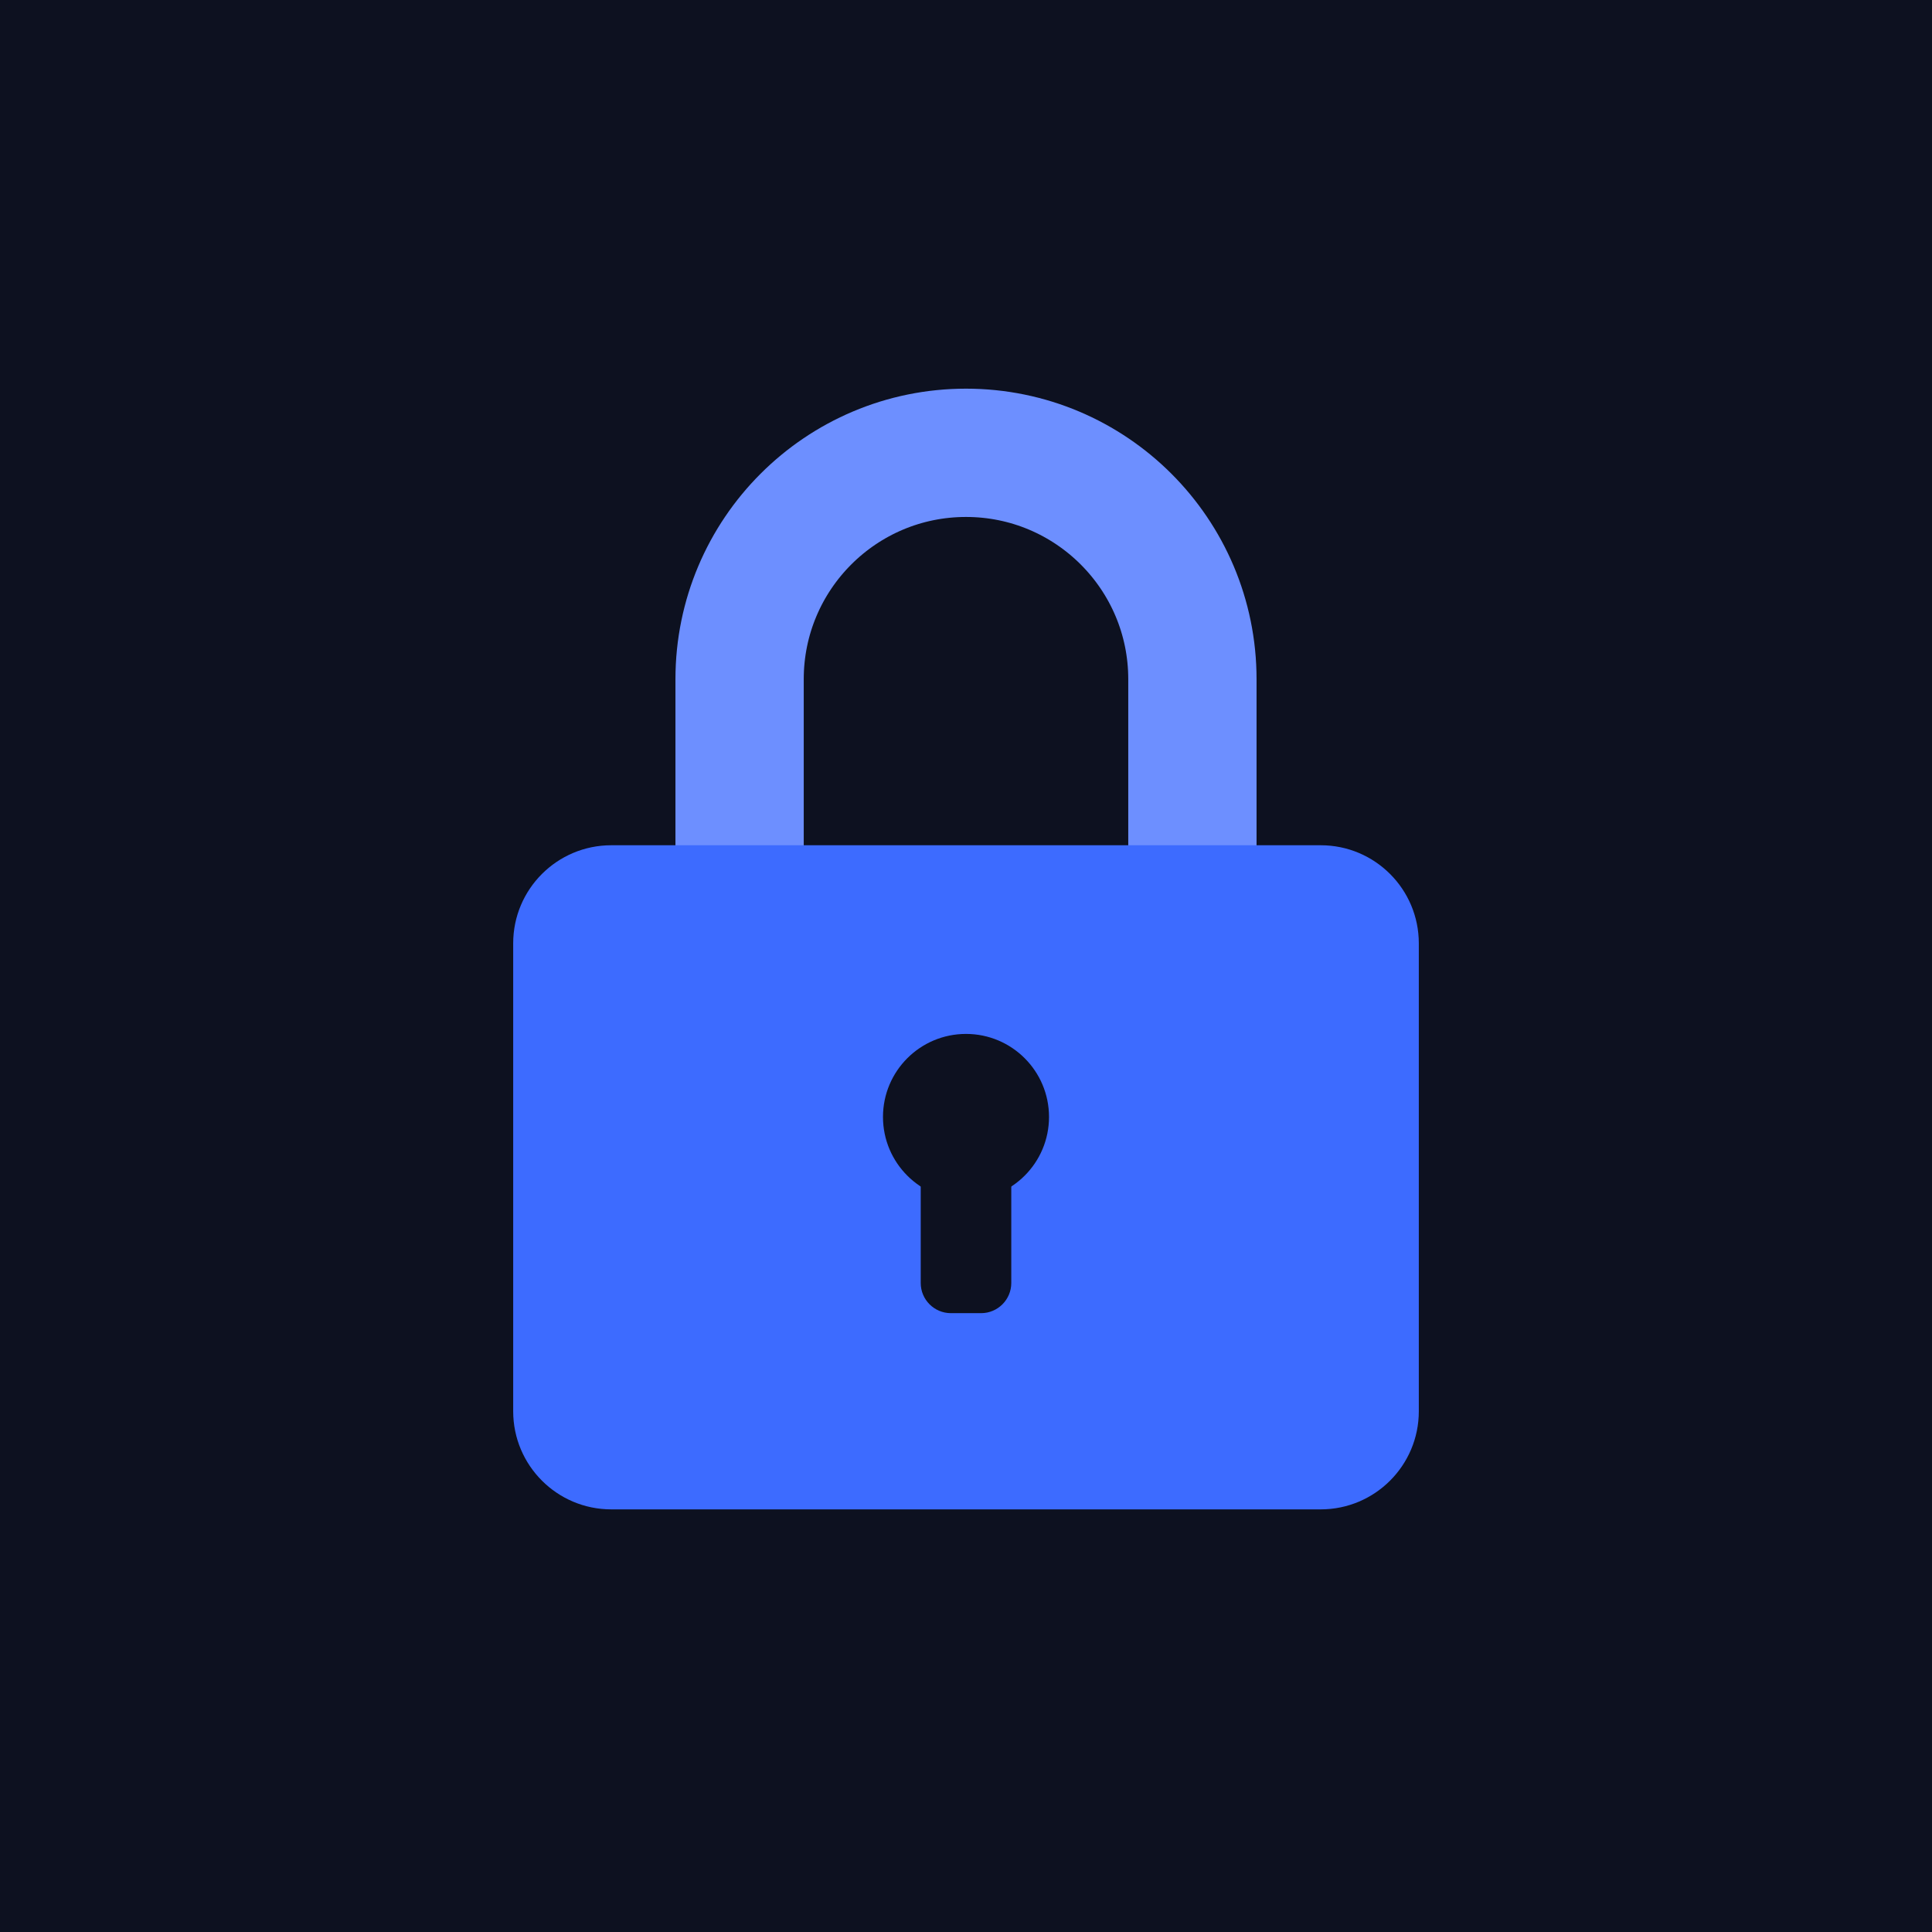
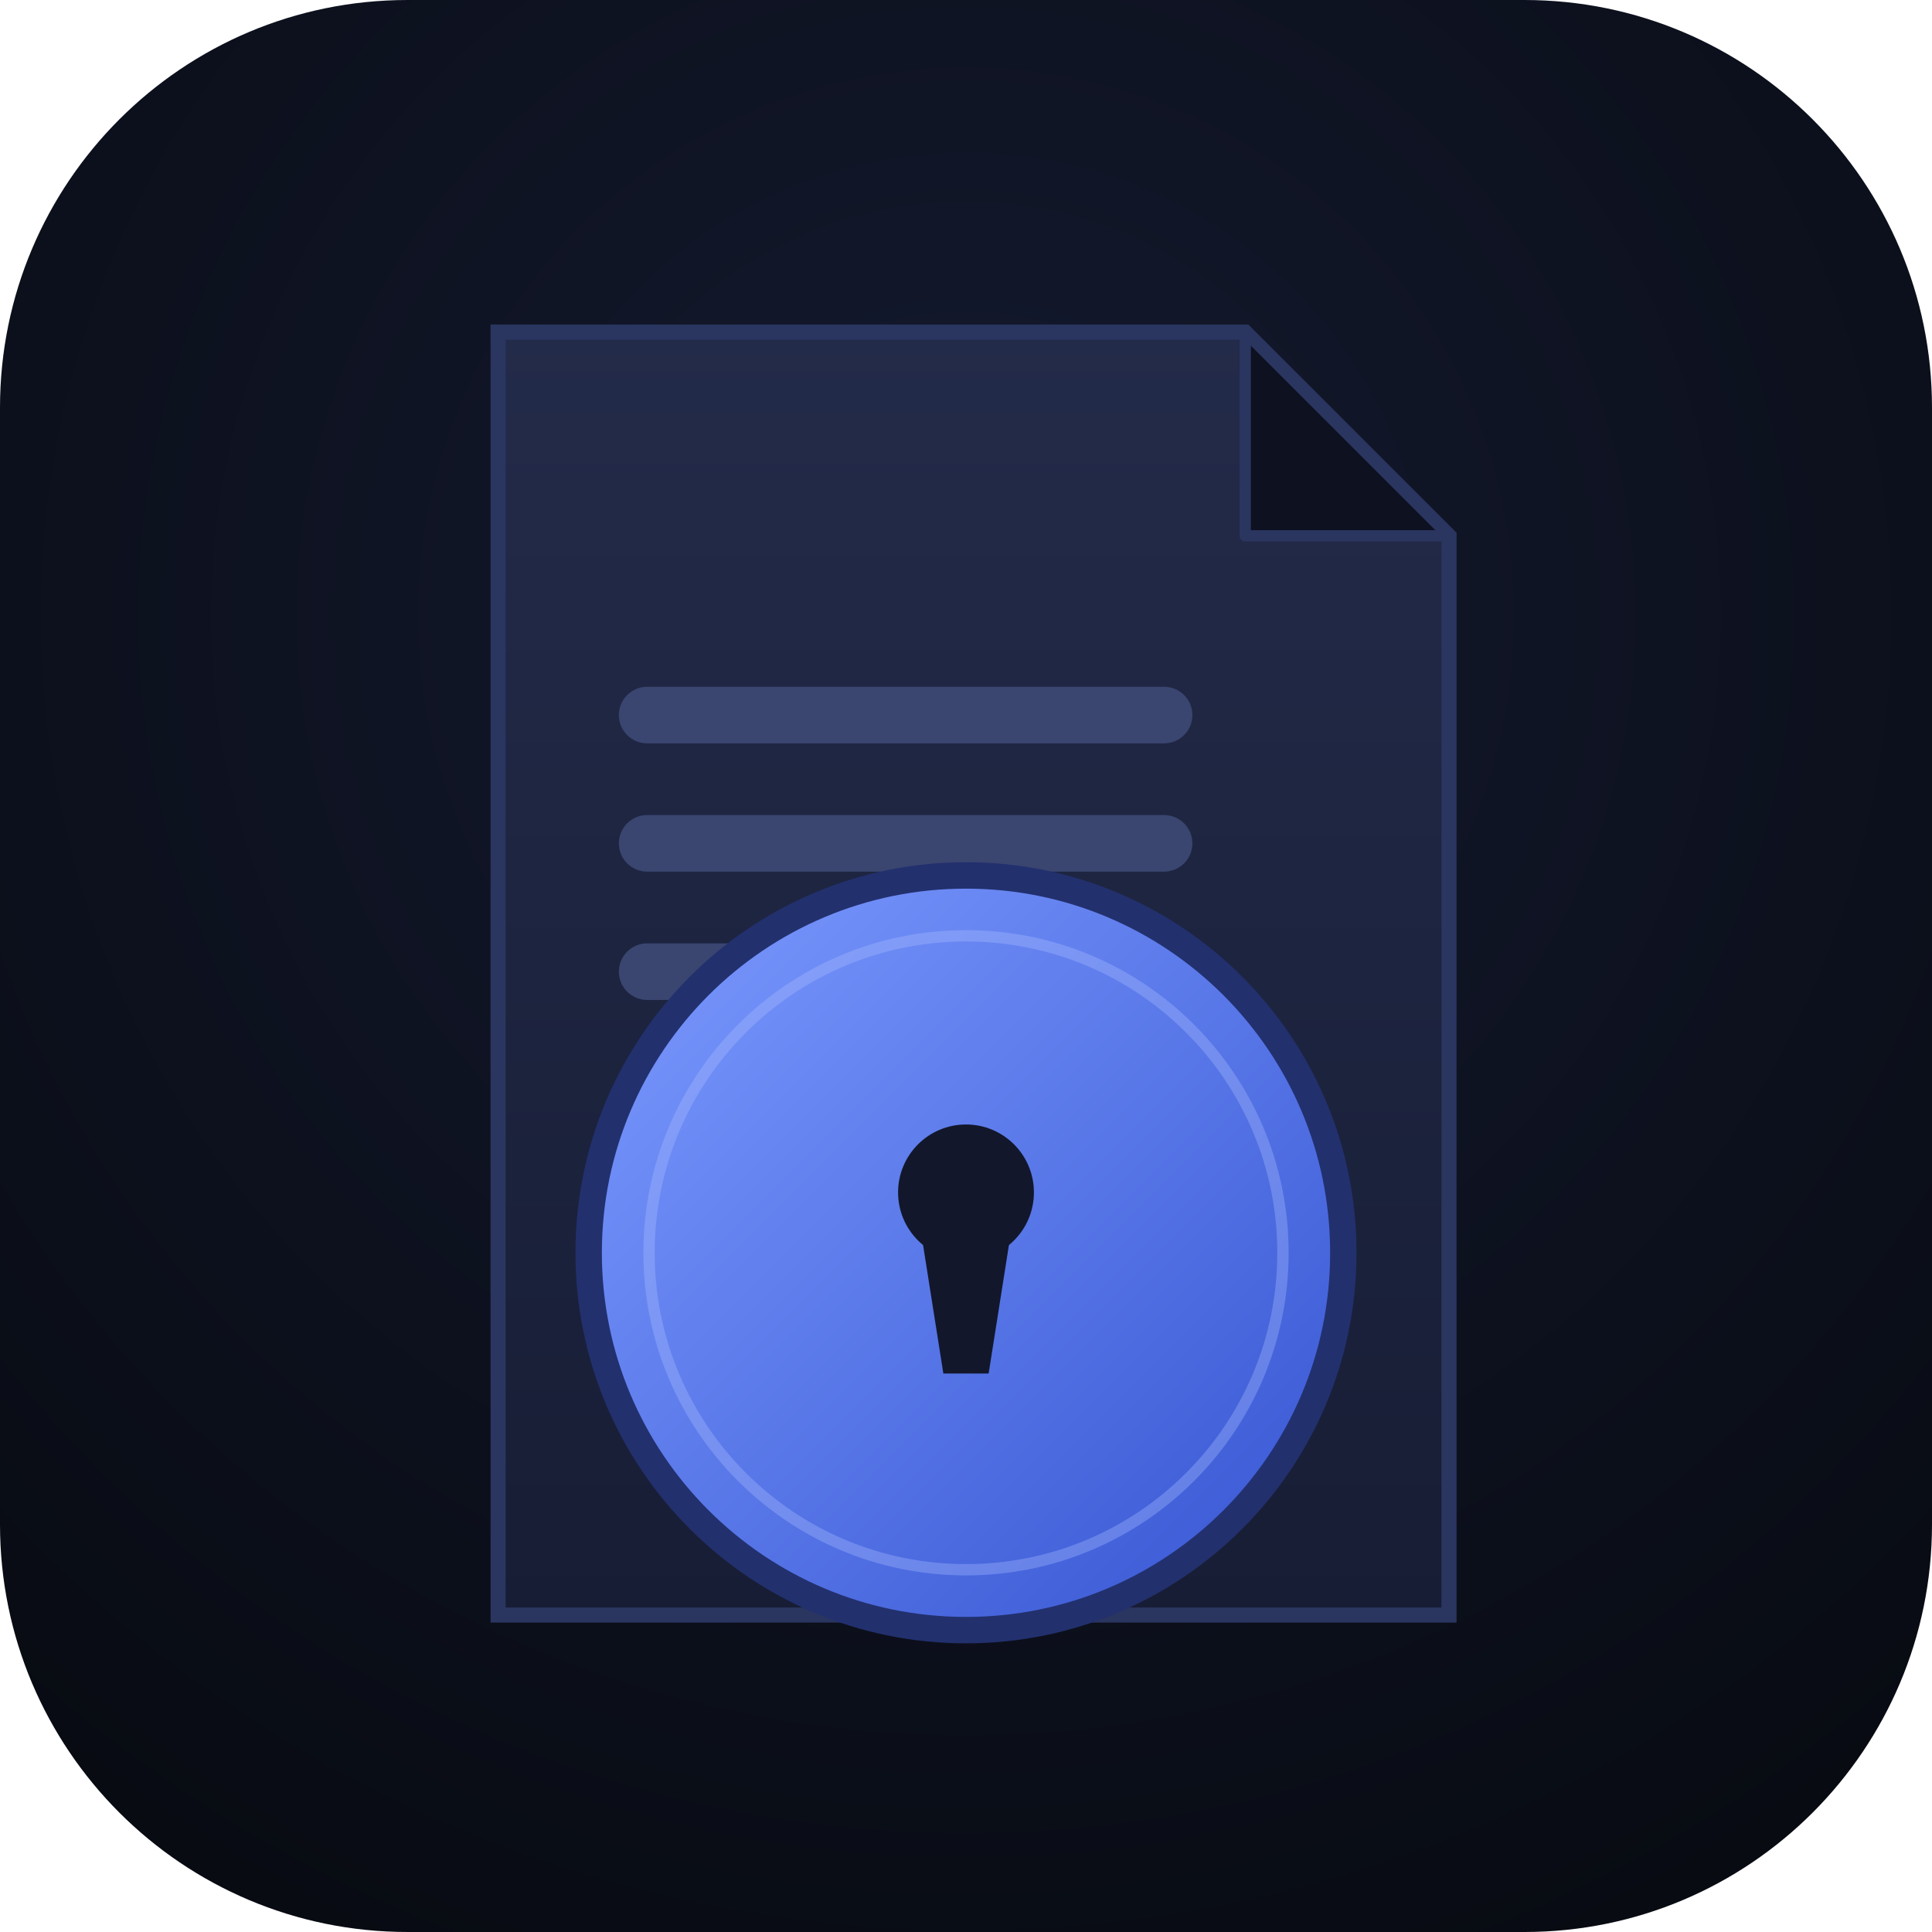
<svg xmlns="http://www.w3.org/2000/svg" viewBox="0 0 512 512">
-   <rect width="512" height="512" fill="#0d1120" />
-   <path d="M196 224 v-44 a60 60 0 0 1 120 0 v44" fill="none" stroke="#6d8fff" stroke-width="34" stroke-linecap="round" />
-   <rect x="136" y="224" width="240" height="176" rx="26" fill="#3d6bff" />
-   <circle cx="256" cy="296" r="22" fill="#0d1120" />
-   <rect x="244" y="296" width="24" height="52" rx="8" fill="#0d1120" />
+   <defs>
+     <radialGradient id="bgG" cx="50%" cy="32%" r="75%">
+       <stop offset="0" stop-color="#141a30" />
+       <stop offset="1" stop-color="#080b12" />
+     </radialGradient>
+     <linearGradient id="pageG" x1="0" y1="0" x2="0" y2="1">
+       <stop offset="0" stop-color="#232b4a" />
+       <stop offset="1" stop-color="#171d34" />
+     </linearGradient>
+     <linearGradient id="sealG" x1="0" y1="0" x2="1" y2="1">
+       <stop offset="0" stop-color="#7d9bff" />
+       <stop offset="1" stop-color="#3554d1" />
+     </linearGradient>
+   </defs>
+   <rect width="512" height="512" rx="108" fill="url(#bgG)" />
+   <path d="M132,88 L330,88 L384,142 L384,428 L132,428 Z" fill="url(#pageG)" stroke="#2a3560" stroke-width="4" />
+   <path d="M330,88 L384,142 L330,142 Z" fill="#0d1120" stroke="#2a3560" stroke-width="3" stroke-linejoin="round" />
+   <rect x="164" y="182" width="152" height="15" rx="7.5" fill="#3a4570" />
+   <rect x="164" y="216" width="152" height="15" rx="7.5" fill="#3a4570" />
+   <rect x="164" y="250" width="104" height="15" rx="7.5" fill="#3a4570" />
+   <circle cx="256" cy="332" r="100" fill="url(#sealG)" stroke="#22306e" stroke-width="7" />
+   <circle cx="256" cy="332" r="84" fill="none" stroke="#a9bcff" stroke-width="3" opacity="0.35" />
+   <circle cx="256" cy="316" r="18" fill="#12172b" />
+   <path d="M244,326 L268,326 L262,364 L250,364 Z" fill="#12172b" />
</svg>
